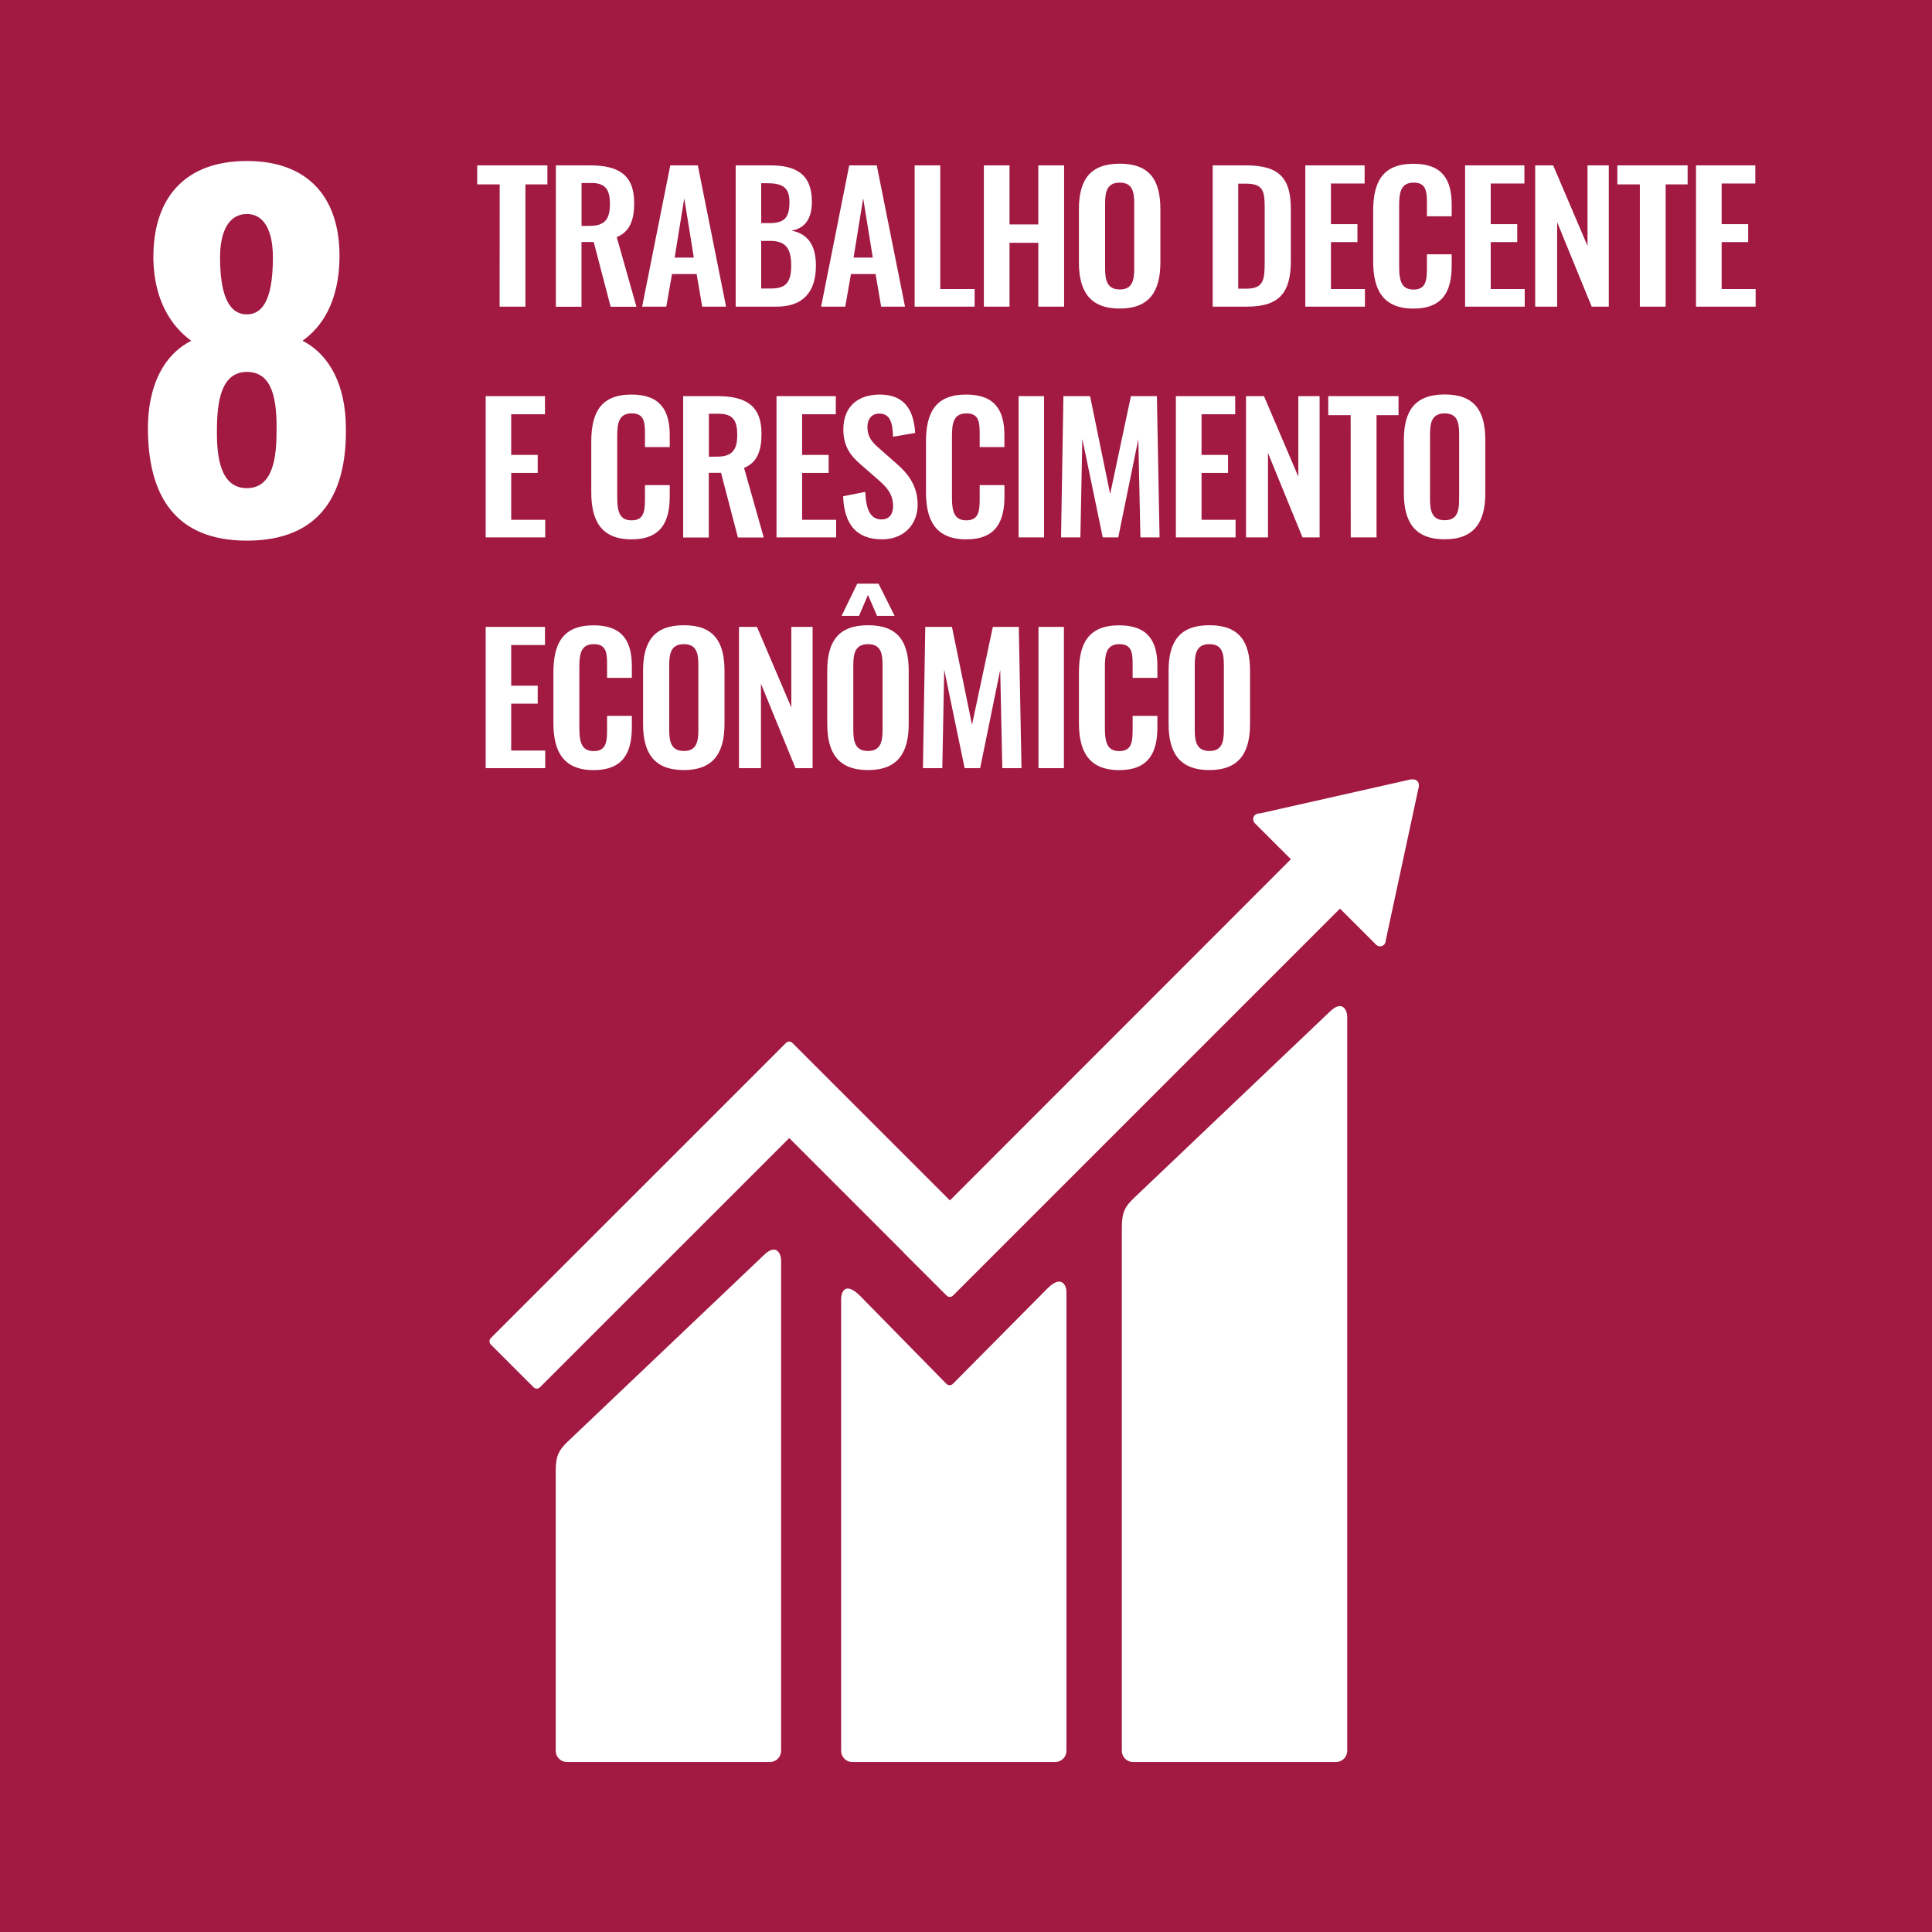
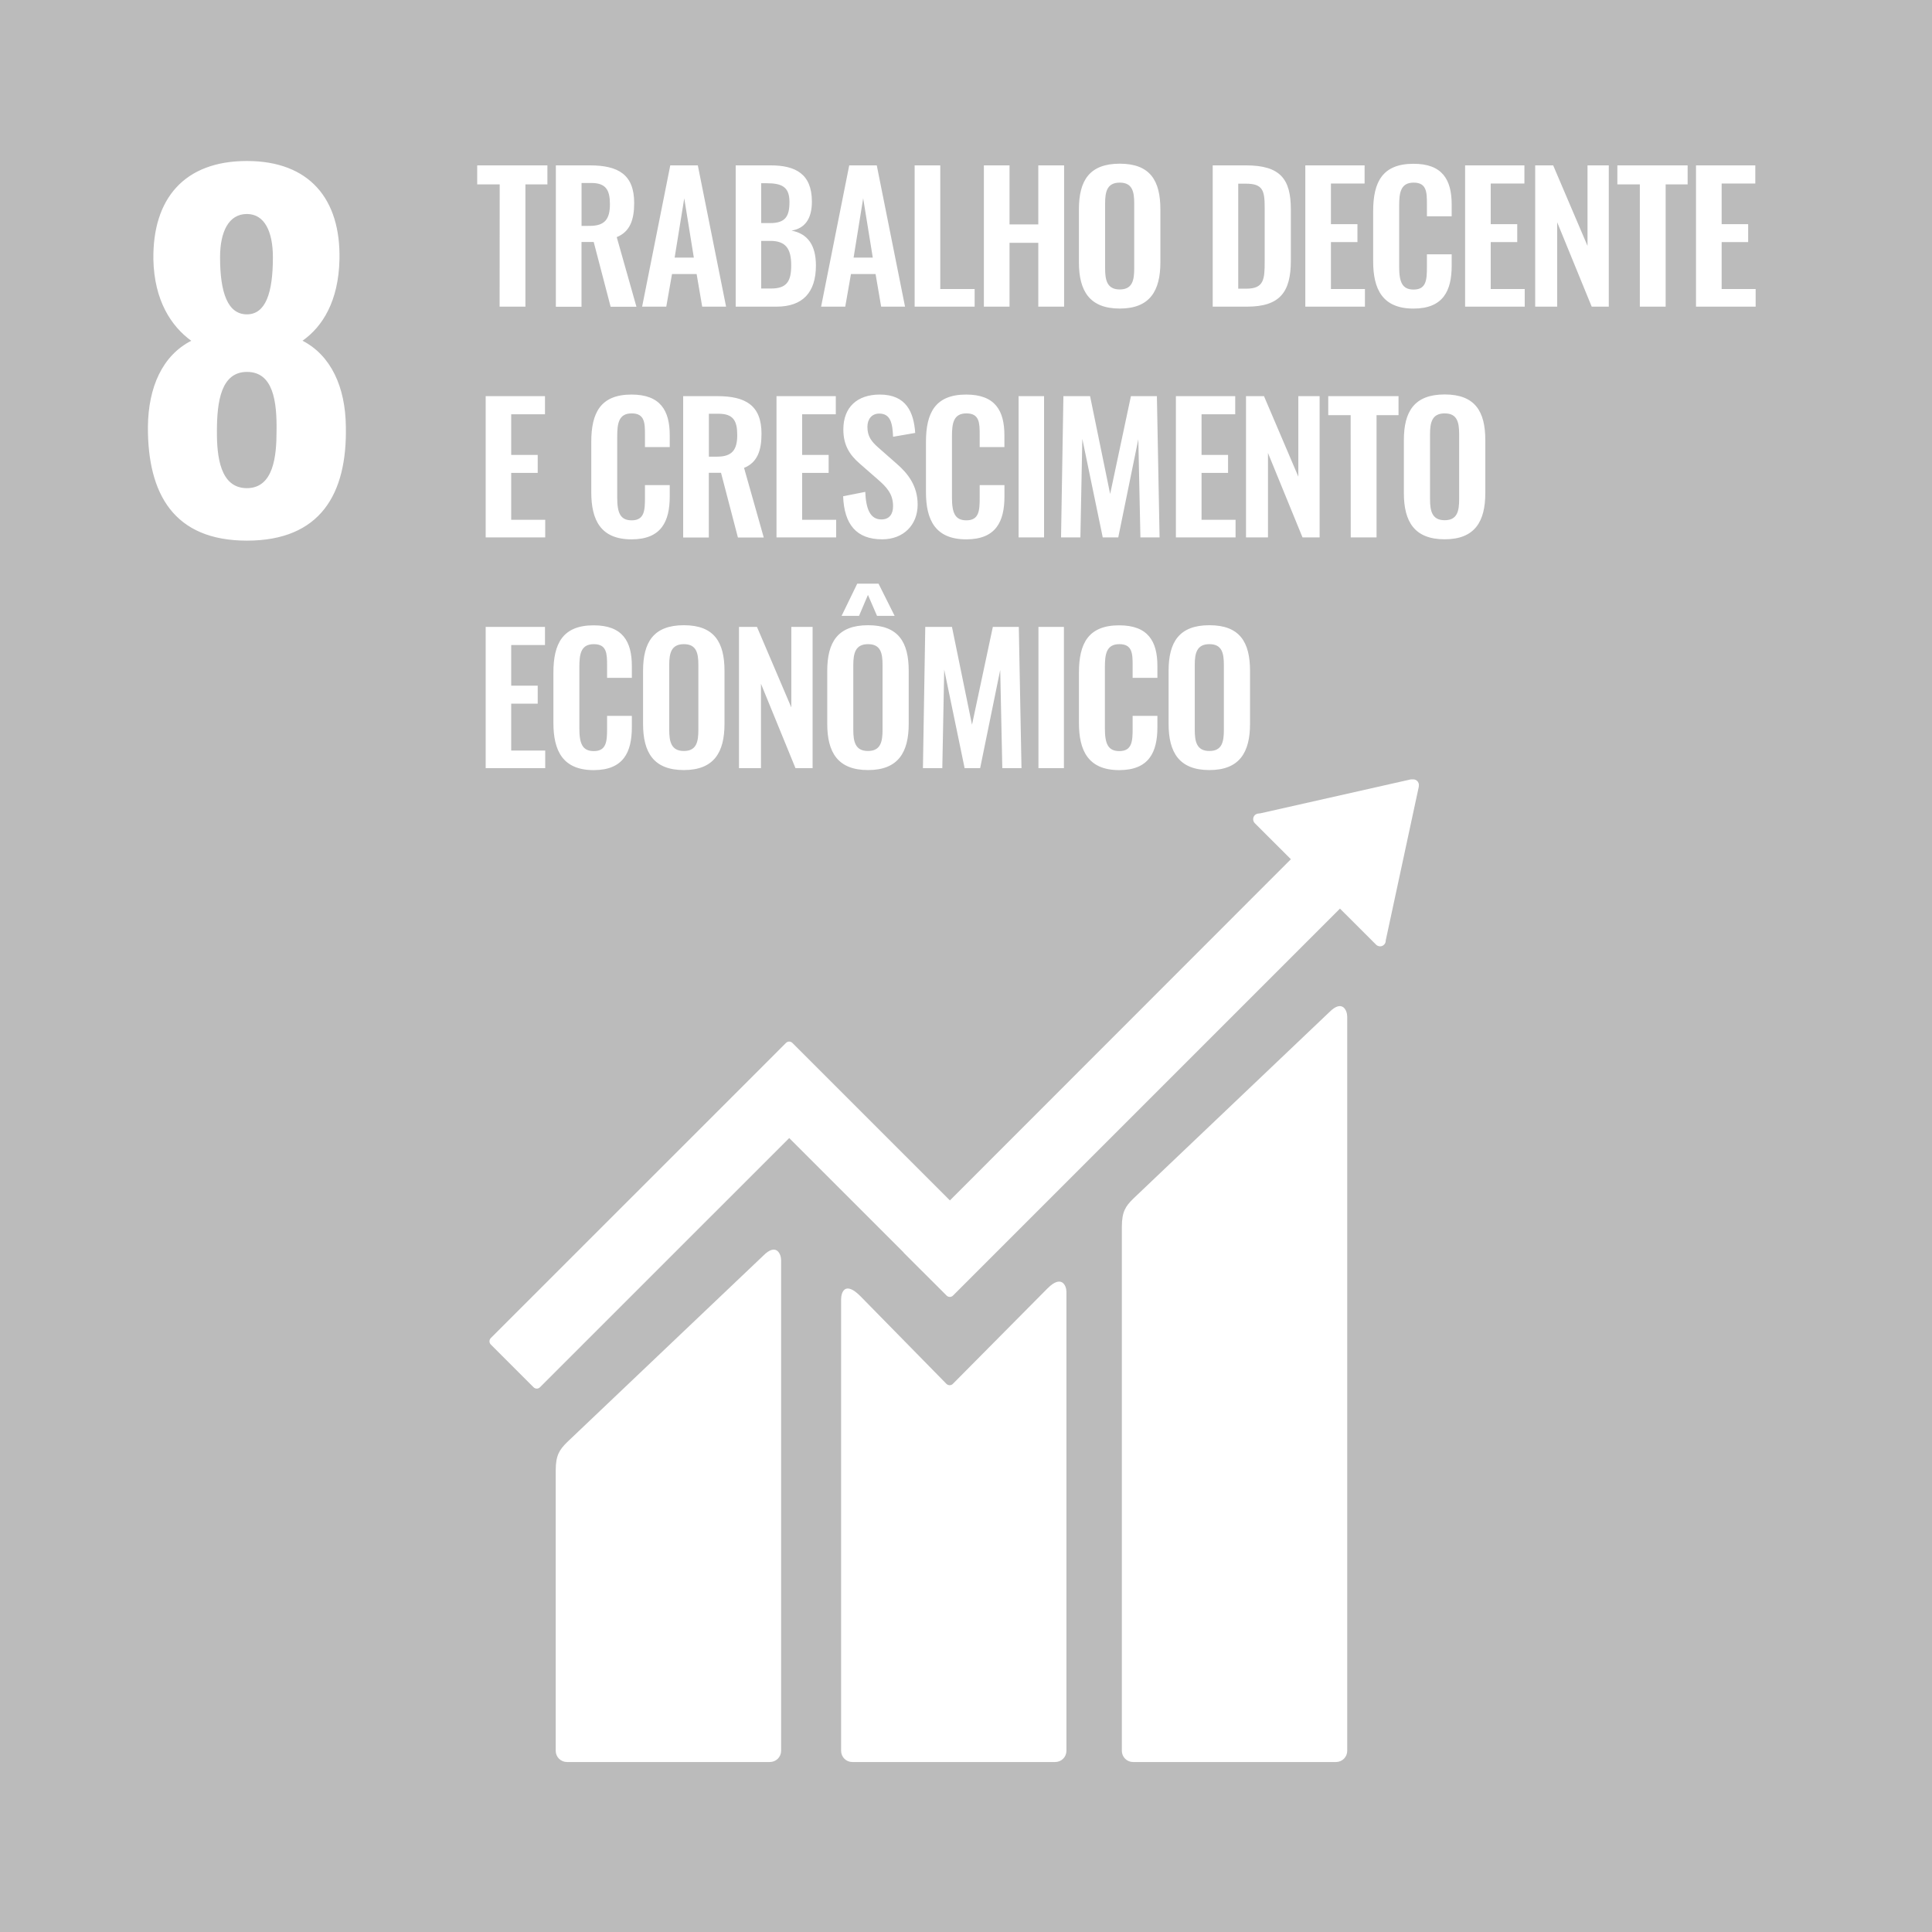
- <svg xmlns="http://www.w3.org/2000/svg" viewBox="0 0 720 720">
+ <svg xmlns="http://www.w3.org/2000/svg" width="720" height="720" viewBox="0 0 720 720" fill="none">
+   <g clip-path="url(#clip0_342_72)">
+     <path d="M-1.08 -1.08H721.08V721.08H-1.08V-1.08Z" fill="#BBBBBB" />
+     <path d="M55.12 159C55.29 144.21 60.56 132.48 71.27 127C63.79 121.56 57.5 112 57.16 96.74C56.82 74 68.72 60 92 60C115.28 60 127 74.11 126.51 96.72C126.17 112.19 120.22 121.72 112.74 126.98C123.28 132.42 128.74 144.15 128.89 158.98C129.4 184.14 119.37 201.48 92 201.48C64.81 201.47 55 184.13 55.12 159ZM103.06 160.7C103.23 149.7 101.87 138.6 92.06 138.6C82.37 138.6 80.84 149.65 80.84 160.7C80.79 170 82 181.92 92 181.92C102 181.92 103.06 169.85 103.06 160.67V160.7ZM101.7 95.9C101.7 86.38 98.64 79.75 92.01 79.75C85.21 79.75 82.01 86.38 82.01 95.9C82.01 109.16 84.9 117.15 92.01 117.15C99 117.15 101.7 109.16 101.7 95.9ZM186.22 68.71H177.84V61.63H204V68.71H195.81V114.28H186.19L186.22 68.71ZM207.15 61.63H219.83C230.36 61.63 236.34 65.01 236.34 75.63C236.34 81.94 234.78 86.36 229.84 88.37L237.18 114.31H227.56L221.26 90.19H216.71V114.31H207.15V61.63ZM219.76 84.18C225.29 84.18 227.3 81.78 227.3 76.12C227.3 70.79 225.81 68.19 220.3 68.19H216.73V84.19L219.76 84.18ZM249.79 61.63H260.06L270.59 114.28H261.69L259.61 102.12H250.44L248.3 114.28H239.3L249.79 61.63ZM258.57 96L255 73.91L251.42 96H258.57ZM274.17 61.63H287.17C296.4 61.63 302.57 64.75 302.57 75.15C302.57 81.58 299.91 85.15 294.97 85.94C301.14 87.11 304.07 91.53 304.07 98.94C304.07 109.01 299.13 114.28 289.38 114.28H274.17V61.63ZM287 83.14C292.72 83.14 294.21 80.61 294.21 75.28C294.21 69.69 291.48 68.28 285.63 68.28H283.68V83.14H287ZM287.39 107.52C293.24 107.52 294.86 104.79 294.86 98.87C294.86 92.63 292.78 89.77 287.06 89.77H283.68V107.52H287.39ZM316.48 61.63H326.75L337.28 114.28H328.38L326.3 102.12H317.13L315 114.28H306L316.48 61.63ZM325.26 96L321.68 73.9L318.11 96H325.26ZM340.86 61.63H350.41V107.71H363.22V114.28H340.86V61.63ZM366.66 61.63H376.22V83.63H386.94V61.63H396.56V114.28H386.94V90.49H376.22V114.28H366.66V61.63ZM402.08 97.77V78C402.08 67.34 405.98 61 417.3 61C428.62 61 432.44 67.31 432.44 78V97.77C432.44 108.36 428.54 114.99 417.3 114.99C406.06 114.99 402.08 108.43 402.08 97.77ZM422.69 100V75.8C422.69 71.38 421.98 68.06 417.3 68.06C412.62 68.06 411.84 71.38 411.84 75.8V100C411.84 104.36 412.55 107.87 417.3 107.87C422.05 107.87 422.69 104.4 422.69 100ZM451.94 61.63H464.35C477.16 61.63 481.06 66.76 481.06 78.01V97.18C481.06 108.75 477.06 114.28 464.74 114.28H451.94V61.63ZM464.48 107.58C471.05 107.58 471.31 104.07 471.31 97.51V77.36C471.31 71.05 470.66 68.45 464.31 68.45H461.45V107.58H464.48ZM486.45 61.63H508.55V68.39H496V83.53H505.88V90.23H496V107.71H508.67V114.28H486.45V61.63ZM511.74 97.44V78.66C511.74 67.87 515.18 61.04 526.74 61.04C537.54 61 541 67 541 76.19V80.61H531.77V76.06C531.77 71.64 531.7 68.06 526.83 68.06C521.96 68.06 521.43 71.83 521.43 76.64V99.46C521.43 105.18 522.6 107.91 526.83 107.91C531.57 107.91 531.77 104.2 531.77 99.52V94.78H541V99C541 108.3 537.88 115 526.76 115C515.18 115 511.74 107.71 511.74 97.44ZM546 61.63H568.1V68.39H555.55V83.53H565.43V90.23H555.55V107.71H568.22V114.28H546V61.63ZM572.12 61.63H578.82L591.62 91.63V61.63H599.55V114.28H593.18L580.31 82.82V114.28H572.12V61.63ZM611.12 68.71H602.74V61.63H628.93V68.71H620.74V114.28H611.12V68.71ZM632.05 61.63H654.15V68.39H641.61V83.53H651.49V90.23H641.61V107.71H654.28V114.28H632.05V61.63ZM181 147.63H203.1V154.39H190.51V169.53H200.39V176.23H190.51V193.71H203.19V200.28H181V147.63ZM220.35 183.44V164.66C220.35 153.87 223.79 147.04 235.35 147.04C246.14 147.04 249.59 153.04 249.59 162.19V166.61H240.36V162.06C240.36 157.64 240.29 154.06 235.42 154.06C230.55 154.06 230.02 157.83 230.02 162.64V185.46C230.02 191.18 231.19 193.91 235.42 193.91C240.16 193.91 240.36 190.2 240.36 185.52V180.78H249.59V185C249.59 194.3 246.47 201 235.35 201C223.79 201 220.35 193.71 220.35 183.44ZM254.6 147.63H267.28C277.81 147.63 283.79 151.01 283.79 161.63C283.79 167.94 282.23 172.36 277.29 174.37L284.63 200.31H275L268.7 176.19H264.15V200.31H254.6V147.63ZM267.21 170.18C272.74 170.18 274.75 167.78 274.75 162.12C274.75 156.79 273.26 154.19 267.75 154.19H264.18V170.19L267.21 170.18ZM289.38 147.63H311.48V154.39H298.93V169.53H308.81V176.23H298.93V193.71H311.61V200.28H289.38V147.63ZM314.21 184.94L322.46 183.31C322.72 189.55 324.22 193.58 328.46 193.58C331.52 193.58 332.82 191.5 332.82 188.64C332.82 184.09 330.48 181.56 327.03 178.57L320.4 172.78C316.63 169.53 314.29 165.89 314.29 160.04C314.29 151.72 319.49 147.04 327.88 147.04C337.76 147.04 340.55 153.67 341.07 161.34L332.82 162.77C332.62 157.83 331.91 154.13 327.68 154.13C324.82 154.13 323.26 156.27 323.26 159.07C323.26 162.64 324.76 164.59 327.55 167L334.12 172.78C338.41 176.49 341.98 181.1 341.98 188.06C341.98 195.66 336.65 200.99 328.79 200.99C319.15 201 314.6 195.4 314.21 184.94ZM345.08 183.44V164.66C345.08 153.87 348.53 147.04 360.08 147.04C370.87 147.04 374.31 153.04 374.31 162.19V166.61H365.1V162.06C365.1 157.64 365.04 154.06 360.16 154.06C355.28 154.06 354.77 157.83 354.77 162.64V185.46C354.77 191.18 355.94 193.91 360.16 193.91C364.91 193.91 365.1 190.2 365.1 185.52V180.78H374.33V185C374.33 194.3 371.21 201 360.1 201C348.53 201 345.08 193.71 345.08 183.44ZM379.6 147.63H389.09V200.28H379.6V147.63ZM396.3 147.63H406.24L413.72 184.09L421.46 147.63H431.14L432.14 200.28H425L424.22 163.68L416.74 200.28H410.96L403.35 163.55L402.63 200.28H395.42L396.3 147.63ZM438.22 147.63H460.33V154.39H447.78V169.53H457.66V176.23H447.78V193.71H460.46V200.28H438.22V147.63ZM464.35 147.63H471.05L483.85 177.63V147.63H491.78V200.28H485.41L472.54 168.82V200.28H464.35V147.63ZM503.35 154.71H495V147.63H521.19V154.71H513V200.28H503.38L503.35 154.71ZM523.18 183.77V164C523.18 153.34 527.08 147 538.39 147C549.7 147 553.53 153.31 553.53 164V183.76C553.53 194.35 549.63 200.98 538.39 200.98C527.15 200.98 523.18 194.43 523.18 183.77ZM543.78 186.04V161.8C543.78 157.38 543.07 154.06 538.39 154.06C533.71 154.06 532.93 157.38 532.93 161.8V186C532.93 190.36 533.64 193.87 538.39 193.87C543.14 193.87 543.78 190.4 543.78 186V186.04ZM181 233.63H203.1V240.39H190.51V255.53H200.39V262.23H190.51V279.71H203.19V286.28H181V233.63ZM206.24 269.44V250.66C206.24 239.87 209.69 233.04 221.24 233.04C232.03 233.04 235.47 239.04 235.47 248.19V252.61H226.24V248.06C226.24 243.64 226.18 240.06 221.3 240.06C216.42 240.06 215.91 243.83 215.91 248.64V271.46C215.91 277.18 217.08 279.91 221.3 279.91C226.05 279.91 226.24 276.2 226.24 271.52V266.78H235.47V271C235.47 280.3 232.35 287 221.24 287C209.69 287 206.24 279.71 206.24 269.44ZM239.65 269.77V250C239.65 239.34 243.55 233 254.86 233C266.17 233 270 239.35 270 250V269.76C270 280.35 266.1 286.98 254.85 286.98C243.6 286.98 239.65 280.43 239.65 269.77ZM260.26 272V247.8C260.26 243.38 259.54 240.06 254.86 240.06C250.18 240.06 249.4 243.38 249.4 247.8V272C249.4 276.36 250.12 279.87 254.86 279.87C259.6 279.87 260.26 276.4 260.26 272ZM275.4 233.63H282.1L294.9 263.63V233.63H302.83V286.28H296.46L283.59 254.82V286.28H275.4V233.63ZM308.29 269.77V250C308.29 239.34 312.19 233 323.5 233C334.81 233 338.65 239.31 338.65 250V269.76C338.65 280.35 334.75 286.98 323.5 286.98C312.25 286.98 308.29 280.43 308.29 269.77ZM319.47 217.51H327.4L333.4 229.51H326.84L323.46 221.71L320.14 229.51H313.64L319.47 217.51ZM328.9 272V247.8C328.9 243.38 328.18 240.06 323.5 240.06C318.82 240.06 318 243.38 318 247.8V272C318 276.36 318.72 279.87 323.46 279.87C328.2 279.87 328.9 276.4 328.9 272ZM344.82 233.63H354.77L362.24 270.09L370 233.63H379.68L380.68 286.28H373.53L372.75 249.68L365.27 286.28H359.49L351.88 249.55L351.17 286.28H343.95L344.82 233.63ZM387 233.63H396.49V286.28H387V233.63ZM402.09 269.44V250.66C402.09 239.87 405.53 233.04 417.09 233.04C427.88 233.04 431.33 239.04 431.33 248.19V252.61H422.1V248.06C422.1 243.64 422.03 240.06 417.16 240.06C412.29 240.06 411.76 243.83 411.76 248.64V271.46C411.76 277.18 412.93 279.91 417.16 279.91C421.9 279.91 422.1 276.2 422.1 271.52V266.78H431.33V271C431.33 280.3 428.21 287 417.09 287C405.53 287 402.09 279.71 402.09 269.44ZM435.5 269.77V250C435.5 239.34 439.4 233 450.71 233C462.02 233 465.85 239.31 465.85 250V269.76C465.85 280.35 461.95 286.98 450.71 286.98C439.47 286.98 435.5 280.43 435.5 269.77ZM456.1 272V247.8C456.1 243.38 455.39 240.06 450.71 240.06C446.03 240.06 445.25 243.38 445.25 247.8V272C445.25 276.36 445.96 279.87 450.71 279.87C455.46 279.87 456.1 276.4 456.1 272ZM495.49 377.11L422.26 446.78C419.49 449.53 418.08 451.55 418.08 457.24V652.49C418.082 653.038 418.191 653.58 418.401 654.085C418.612 654.59 418.921 655.049 419.309 655.436C419.697 655.822 420.157 656.128 420.664 656.336C421.17 656.545 421.713 656.651 422.26 656.65H497.9C499.004 656.65 500.064 656.212 500.845 655.432C501.627 654.652 502.068 653.594 502.07 652.49V378.87C502.07 376.57 500.27 372.36 495.49 377.11ZM284.52 467.88L211.27 537.53C208.52 540.29 207.1 542.31 207.1 547.98V652.49C207.106 653.593 207.547 654.65 208.328 655.429C209.109 656.209 210.167 656.647 211.27 656.65H286.92C288.025 656.65 289.086 656.212 289.869 655.433C290.652 654.653 291.095 653.595 291.1 652.49V469.62C291.1 467.32 289.28 463.1 284.52 467.88Z" fill="white" />
+     <path d="M528.78 292.63C528.792 292.337 528.742 292.045 528.633 291.773C528.525 291.501 528.36 291.254 528.15 291.05C527.786 290.696 527.307 290.483 526.8 290.45H525.8L469.72 303.1L468.72 303.21C468.311 303.295 467.934 303.493 467.63 303.78C467.237 304.18 467.017 304.719 467.017 305.28C467.017 305.841 467.237 306.38 467.63 306.78L468.26 307.41L481.07 320.21L354 447.36L295.3 388.67C295.145 388.511 294.959 388.384 294.754 388.298C294.549 388.211 294.328 388.167 294.105 388.167C293.883 388.167 293.662 388.211 293.457 388.298C293.252 388.384 293.066 388.511 292.91 388.67L277 404.59L182.9 498.67C182.588 498.989 182.414 499.418 182.414 499.865C182.414 500.312 182.588 500.74 182.9 501.06L198.85 517C199.006 517.156 199.19 517.28 199.394 517.365C199.597 517.45 199.815 517.493 200.035 517.493C200.256 517.493 200.474 517.45 200.677 517.365C200.881 517.28 201.065 517.156 201.22 517L294.12 424.12L336.71 466.71C336.746 466.782 336.789 466.849 336.84 466.91L352.77 482.82C352.926 482.979 353.112 483.106 353.317 483.192C353.522 483.279 353.743 483.323 353.965 483.323C354.188 483.323 354.409 483.279 354.614 483.192C354.819 483.106 355.005 482.979 355.16 482.82L499.37 338.61L512.82 352.05C513.109 352.339 513.475 352.537 513.874 352.623C514.273 352.708 514.688 352.675 515.069 352.529C515.45 352.383 515.78 352.13 516.02 351.8C516.26 351.47 516.399 351.077 516.42 350.67V350.49L528.73 293.25L528.78 292.63Z" fill="white" />
+     <path d="M390.42 480.1L355 515.83C354.676 516.101 354.264 516.241 353.843 516.224C353.421 516.208 353.021 516.035 352.72 515.74L320.6 483C314.72 477.14 313.46 481.89 313.46 484.19V652.48C313.457 653.026 313.562 653.567 313.769 654.072C313.976 654.577 314.28 655.037 314.665 655.424C315.049 655.811 315.507 656.119 316.01 656.329C316.514 656.54 317.054 656.649 317.6 656.65H393.27C394.373 656.645 395.43 656.203 396.209 655.422C396.989 654.641 397.427 653.583 397.43 652.48V481.42C397.43 479.12 395.62 474.9 390.43 480.1" fill="white" />
+   </g>
  <defs>
-     <style>.cls-2{fill:#fff}</style>
+     <clipPath id="clip0_342_72">
+       <rect width="720" height="720" fill="white" />
+     </clipPath>
  </defs>
-   <path fill="#a21942" d="M-1.08-1.08h722.16v722.16H-1.08z" id="goal_background" data-name="goal background" />
-   <g id="ENG_text_graphics" data-name="ENG text &amp; graphics">
-     <path class="cls-2" d="M55.12 159c.17-14.79 5.44-26.52 16.15-32-7.48-5.44-13.77-15-14.11-30.26C56.82 74 68.72 60 92 60s35 14.11 34.51 36.72c-.34 15.47-6.29 25-13.77 30.26 10.54 5.44 16 17.17 16.15 32 .51 25.16-9.52 42.5-36.89 42.5-27.19-.01-37-17.35-36.88-42.48zm47.94 1.7c.17-11-1.19-22.1-11-22.1-9.69 0-11.22 11.05-11.22 22.1C80.79 170 82 181.92 92 181.92s11.06-12.07 11.06-21.25zm-1.36-64.8c0-9.52-3.06-16.15-9.69-16.15-6.8 0-10 6.63-10 16.15 0 13.26 2.89 21.25 10 21.25 6.99 0 9.69-7.99 9.69-21.25zM186.22 68.71h-8.38v-7.08H204v7.08h-8.19v45.57h-9.62zM207.15 61.63h12.68c10.53 0 16.51 3.38 16.51 14 0 6.31-1.56 10.73-6.5 12.74l7.34 25.94h-9.62l-6.3-24.12h-4.55v24.12h-9.56zm12.61 22.55c5.53 0 7.54-2.4 7.54-8.06 0-5.33-1.49-7.93-7-7.93h-3.57v16zM249.79 61.63h10.27l10.53 52.65h-8.9l-2.08-12.16h-9.17l-2.14 12.16h-9zM258.57 96L255 73.91 251.42 96zM274.17 61.63h13c9.23 0 15.4 3.12 15.4 13.52 0 6.43-2.66 10-7.6 10.79 6.17 1.17 9.1 5.59 9.1 13 0 10.07-4.94 15.34-14.69 15.34h-15.21zM287 83.14c5.72 0 7.21-2.53 7.21-7.86 0-5.59-2.73-7-8.58-7h-1.95v14.86zm.39 24.38c5.85 0 7.47-2.73 7.47-8.65 0-6.24-2.08-9.1-7.8-9.1h-3.38v17.75zM316.48 61.63h10.27l10.53 52.65h-8.9l-2.08-12.16h-9.17L315 114.28h-9zM325.26 96l-3.58-22.1-3.57 22.1zM340.86 61.63h9.55v46.08h12.81v6.57h-22.36zM366.66 61.63h9.56v22h10.72v-22h9.62v52.65h-9.62V90.49h-10.72v23.79h-9.56zM402.08 97.77V78c0-10.66 3.9-17 15.22-17s15.14 6.31 15.14 17v19.77c0 10.59-3.9 17.22-15.14 17.22s-15.22-6.56-15.22-17.22zm20.61 2.23V75.8c0-4.42-.71-7.74-5.39-7.74s-5.46 3.32-5.46 7.74V100c0 4.36.71 7.87 5.46 7.87s5.39-3.47 5.39-7.87zM451.94 61.63h12.41c12.81 0 16.71 5.13 16.71 16.38v19.17c0 11.57-4 17.1-16.32 17.1h-12.8zm12.54 45.95c6.57 0 6.83-3.51 6.83-10.07V77.36c0-6.31-.65-8.91-7-8.91h-2.86v39.13zM486.45 61.63h22.1v6.76H496v15.14h9.88v6.7H496v17.48h12.67v6.57h-22.22zM511.74 97.44V78.66c0-10.79 3.44-17.62 15-17.62C537.54 61 541 67 541 76.19v4.42h-9.23v-4.55c0-4.42-.07-8-4.94-8s-5.4 3.77-5.4 8.58v22.82c0 5.72 1.17 8.45 5.4 8.45 4.74 0 4.94-3.71 4.94-8.39v-4.74H541V99c0 9.3-3.12 16-14.24 16-11.58 0-15.02-7.29-15.02-17.56zM546 61.63h22.1v6.76h-12.55v15.14h9.88v6.7h-9.88v17.48h12.67v6.57H546zM572.12 61.63h6.7l12.8 30v-30h7.93v52.65h-6.37l-12.87-31.46v31.46h-8.19zM611.12 68.71h-8.38v-7.08h26.19v7.08h-8.19v45.57h-9.62zM632.05 61.63h22.1v6.76h-12.54v15.14h9.88v6.7h-9.88v17.48h12.67v6.57h-22.23zM181 147.63h22.1v6.76h-12.59v15.14h9.88v6.7h-9.88v17.48h12.68v6.57H181zM220.35 183.44v-18.78c0-10.79 3.44-17.62 15-17.62 10.79 0 14.24 6 14.24 15.15v4.42h-9.23v-4.55c0-4.42-.07-8-4.94-8s-5.4 3.77-5.4 8.58v22.82c0 5.72 1.17 8.45 5.4 8.45 4.74 0 4.94-3.71 4.94-8.39v-4.74h9.23V185c0 9.3-3.12 16-14.24 16-11.56 0-15-7.29-15-17.56zM254.6 147.63h12.68c10.53 0 16.51 3.38 16.51 14 0 6.31-1.56 10.73-6.5 12.74l7.34 25.94H275l-6.3-24.12h-4.55v24.12h-9.55zm12.61 22.55c5.53 0 7.54-2.4 7.54-8.06 0-5.33-1.49-7.93-7-7.93h-3.57v16zM289.38 147.63h22.1v6.76h-12.55v15.14h9.88v6.7h-9.88v17.48h12.68v6.57h-22.23zM314.21 184.94l8.25-1.63c.26 6.24 1.76 10.27 6 10.27 3.06 0 4.36-2.08 4.36-4.94 0-4.55-2.34-7.08-5.79-10.07l-6.63-5.79c-3.77-3.25-6.11-6.89-6.11-12.74 0-8.32 5.2-13 13.59-13 9.88 0 12.67 6.63 13.19 14.3l-8.25 1.43c-.2-4.94-.91-8.64-5.14-8.64-2.86 0-4.42 2.14-4.42 4.94 0 3.57 1.5 5.52 4.29 7.93l6.57 5.78c4.29 3.71 7.86 8.32 7.86 15.28 0 7.6-5.33 12.93-13.19 12.93-9.64.01-14.19-5.59-14.58-16.05zM345.08 183.44v-18.78c0-10.79 3.45-17.62 15-17.62 10.79 0 14.23 6 14.23 15.15v4.42h-9.21v-4.55c0-4.42-.06-8-4.94-8s-5.39 3.77-5.39 8.58v22.82c0 5.72 1.17 8.45 5.39 8.45 4.75 0 4.94-3.71 4.94-8.39v-4.74h9.23V185c0 9.3-3.12 16-14.23 16-11.57 0-15.02-7.29-15.02-17.56zM379.6 147.63h9.49v52.65h-9.49zM396.3 147.63h9.94l7.48 36.46 7.74-36.46h9.68l1 52.65H425l-.78-36.6-7.48 36.6h-5.78l-7.61-36.73-.72 36.73h-7.21zM438.22 147.63h22.11v6.76h-12.55v15.14h9.88v6.7h-9.88v17.48h12.68v6.57h-22.24zM464.35 147.63h6.7l12.8 30v-30h7.93v52.65h-6.37l-12.87-31.46v31.46h-8.19zM503.35 154.71H495v-7.08h26.19v7.08H513v45.57h-9.62zM523.18 183.77V164c0-10.66 3.9-17 15.21-17s15.14 6.31 15.14 17v19.76c0 10.59-3.9 17.22-15.14 17.22s-15.21-6.55-15.21-17.21zm20.6 2.27V161.8c0-4.42-.71-7.74-5.39-7.74s-5.46 3.32-5.46 7.74V186c0 4.36.71 7.87 5.46 7.87s5.39-3.47 5.39-7.87zM181 233.63h22.1v6.76h-12.59v15.14h9.88v6.7h-9.88v17.48h12.68v6.57H181zM206.24 269.44v-18.78c0-10.79 3.45-17.62 15-17.62 10.79 0 14.23 6 14.23 15.15v4.42h-9.23v-4.55c0-4.42-.06-8-4.94-8s-5.39 3.77-5.39 8.58v22.82c0 5.72 1.17 8.45 5.39 8.45 4.75 0 4.94-3.71 4.94-8.39v-4.74h9.23V271c0 9.3-3.12 16-14.23 16-11.55 0-15-7.29-15-17.56zM239.65 269.77V250c0-10.66 3.9-17 15.21-17S270 239.35 270 250v19.76c0 10.59-3.9 17.22-15.15 17.22s-15.2-6.55-15.2-17.21zm20.61 2.23v-24.2c0-4.42-.72-7.74-5.4-7.74s-5.46 3.32-5.46 7.74V272c0 4.36.72 7.87 5.46 7.87s5.4-3.47 5.4-7.87zM275.4 233.63h6.7l12.8 30v-30h7.93v52.65h-6.37l-12.87-31.46v31.46h-8.19zM308.29 269.77V250c0-10.66 3.9-17 15.21-17s15.15 6.31 15.15 17v19.76c0 10.59-3.9 17.22-15.15 17.22s-15.21-6.55-15.21-17.21zm11.18-52.26h7.93l6 12h-6.56l-3.38-7.8-3.32 7.8h-6.5zM328.9 272v-24.2c0-4.42-.72-7.74-5.4-7.74s-5.5 3.32-5.5 7.74V272c0 4.36.72 7.87 5.46 7.87s5.44-3.47 5.44-7.87zM344.82 233.63h9.95l7.47 36.46 7.76-36.46h9.68l1 52.65h-7.15l-.78-36.6-7.48 36.6h-5.78l-7.61-36.73-.71 36.73h-7.22zM387 233.63h9.49v52.65H387zM402.09 269.44v-18.78c0-10.79 3.44-17.62 15-17.62 10.79 0 14.24 6 14.24 15.15v4.42h-9.23v-4.55c0-4.42-.07-8-4.94-8s-5.4 3.77-5.4 8.58v22.82c0 5.72 1.17 8.45 5.4 8.45 4.74 0 4.94-3.71 4.94-8.39v-4.74h9.23V271c0 9.3-3.12 16-14.24 16-11.56 0-15-7.29-15-17.56zM435.5 269.77V250c0-10.66 3.9-17 15.21-17s15.14 6.31 15.14 17v19.76c0 10.59-3.9 17.22-15.14 17.22s-15.21-6.55-15.21-17.21zm20.6 2.23v-24.2c0-4.42-.71-7.74-5.39-7.74s-5.46 3.32-5.46 7.74V272c0 4.36.71 7.87 5.46 7.87s5.39-3.47 5.39-7.87zM495.49 377.11l-73.23 69.67c-2.77 2.75-4.18 4.77-4.18 10.46v195.25a4.17 4.17 0 004.18 4.16h75.64a4.17 4.17 0 004.17-4.16V378.87c0-2.3-1.8-6.51-6.58-1.76M284.52 467.88l-73.25 69.65c-2.75 2.76-4.17 4.78-4.17 10.45v104.51a4.18 4.18 0 004.17 4.16h75.65a4.18 4.18 0 004.18-4.16V469.62c0-2.3-1.82-6.52-6.58-1.74" />
-     <path class="cls-2" d="M528.78 292.63a2.09 2.09 0 00-.63-1.58 2.14 2.14 0 00-1.35-.6h-1l-56.08 12.65-1 .11a2.26 2.26 0 00-1.09.57 2.14 2.14 0 000 3l.63.63 12.81 12.8L354 447.36l-58.7-58.69a1.67 1.67 0 00-2.39 0L277 404.59l-94.1 94.08a1.71 1.71 0 000 2.39L198.85 517a1.67 1.67 0 002.37 0l92.9-92.88 42.59 42.59a1 1 0 00.13.2l15.93 15.91a1.67 1.67 0 002.39 0l144.21-144.21 13.45 13.44a2.11 2.11 0 003.6-1.38v-.18l12.31-57.24z" />
-     <path class="cls-2" d="M390.42 480.1L355 515.83a1.7 1.7 0 01-2.28-.09L320.6 483c-5.88-5.86-7.14-1.11-7.14 1.19v168.29a4.15 4.15 0 004.14 4.17h75.67a4.18 4.18 0 004.16-4.17V481.42c0-2.3-1.81-6.52-7-1.32" />
-   </g>
</svg>
